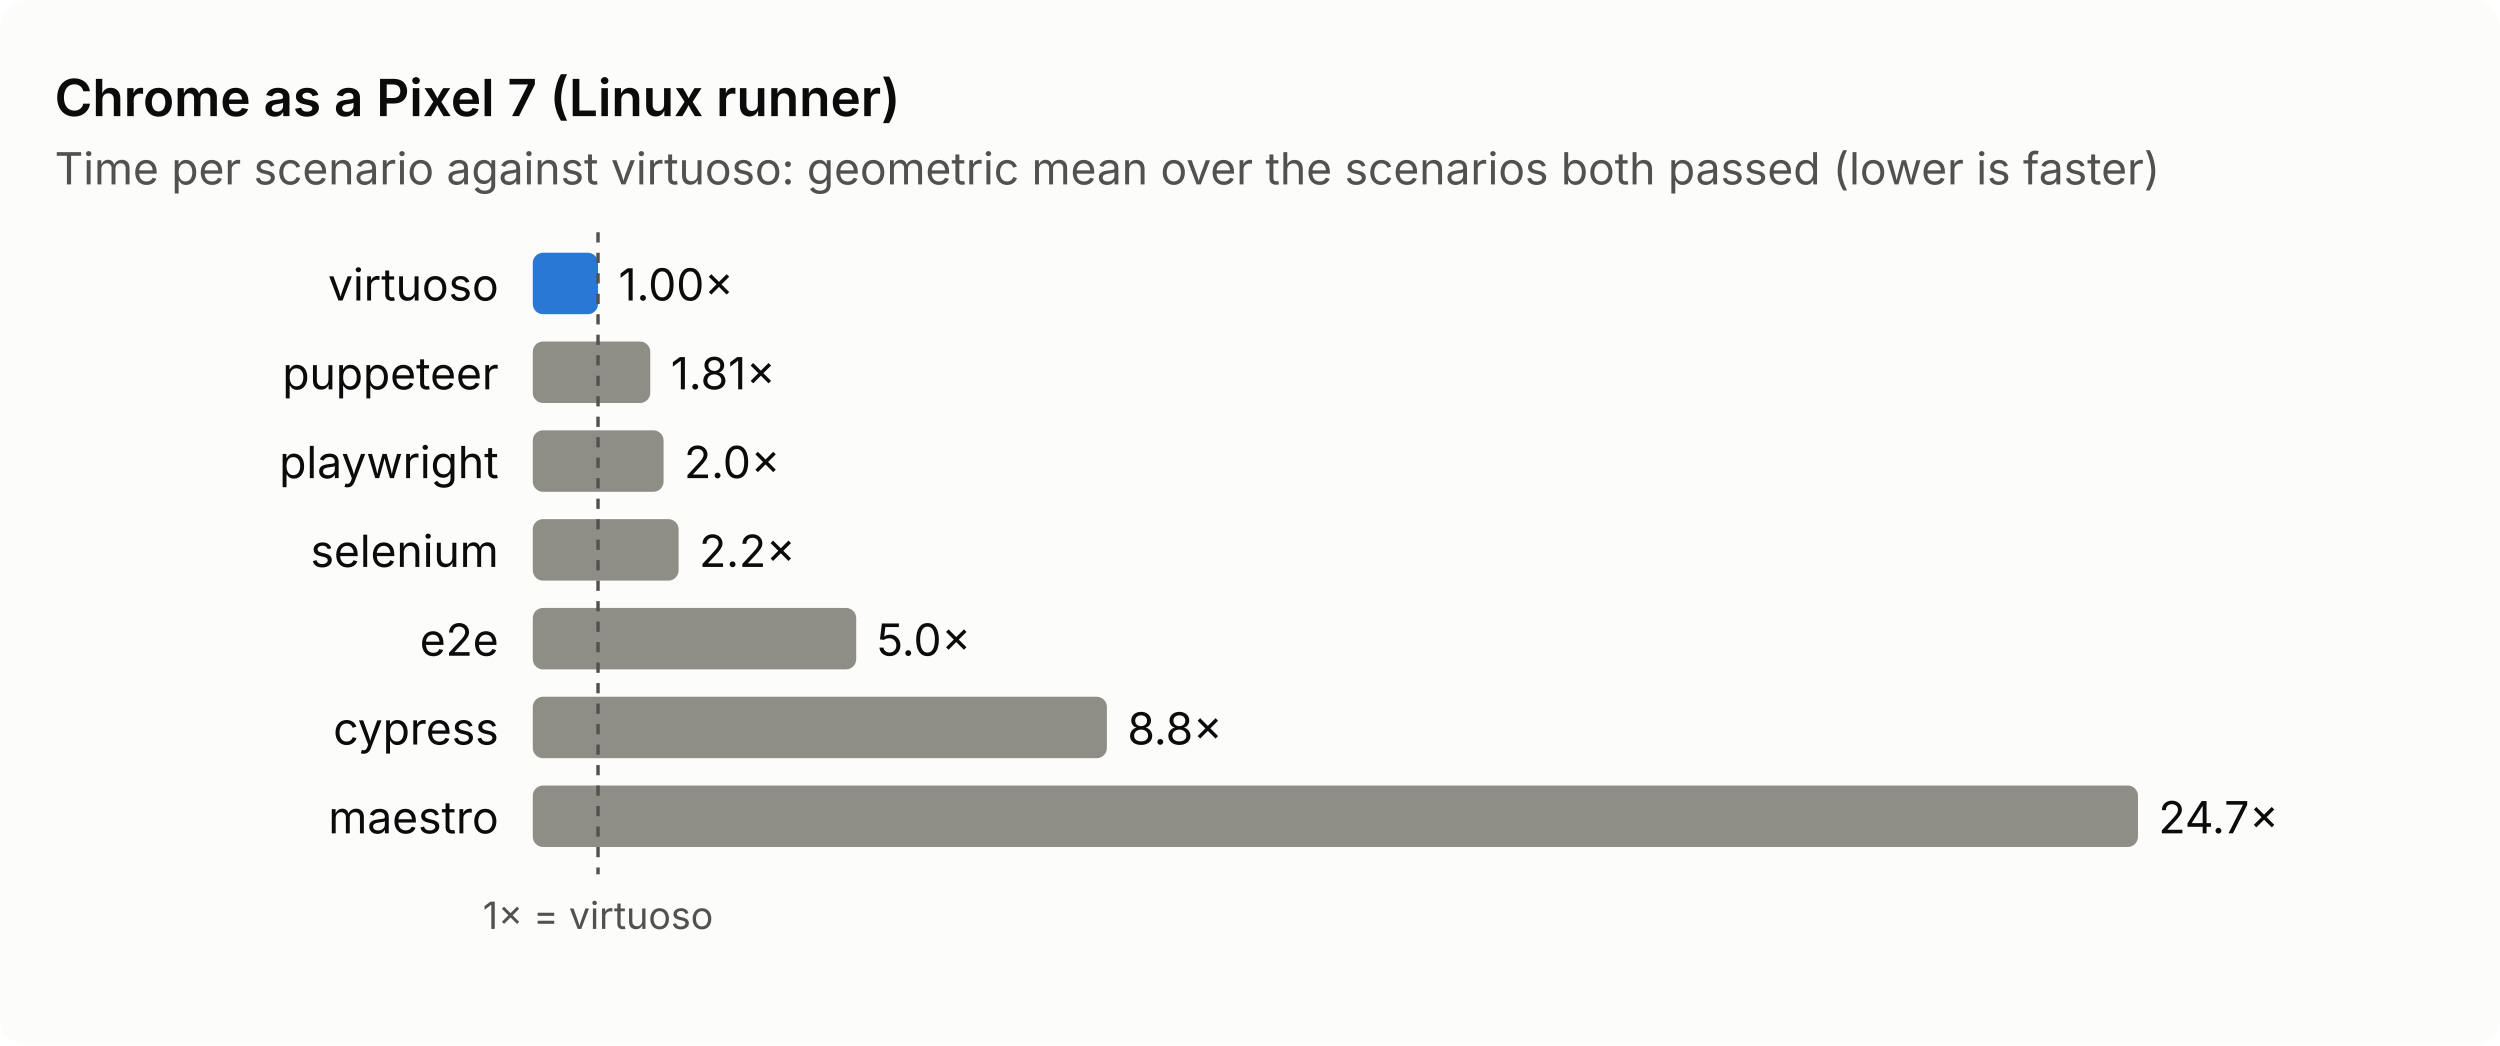
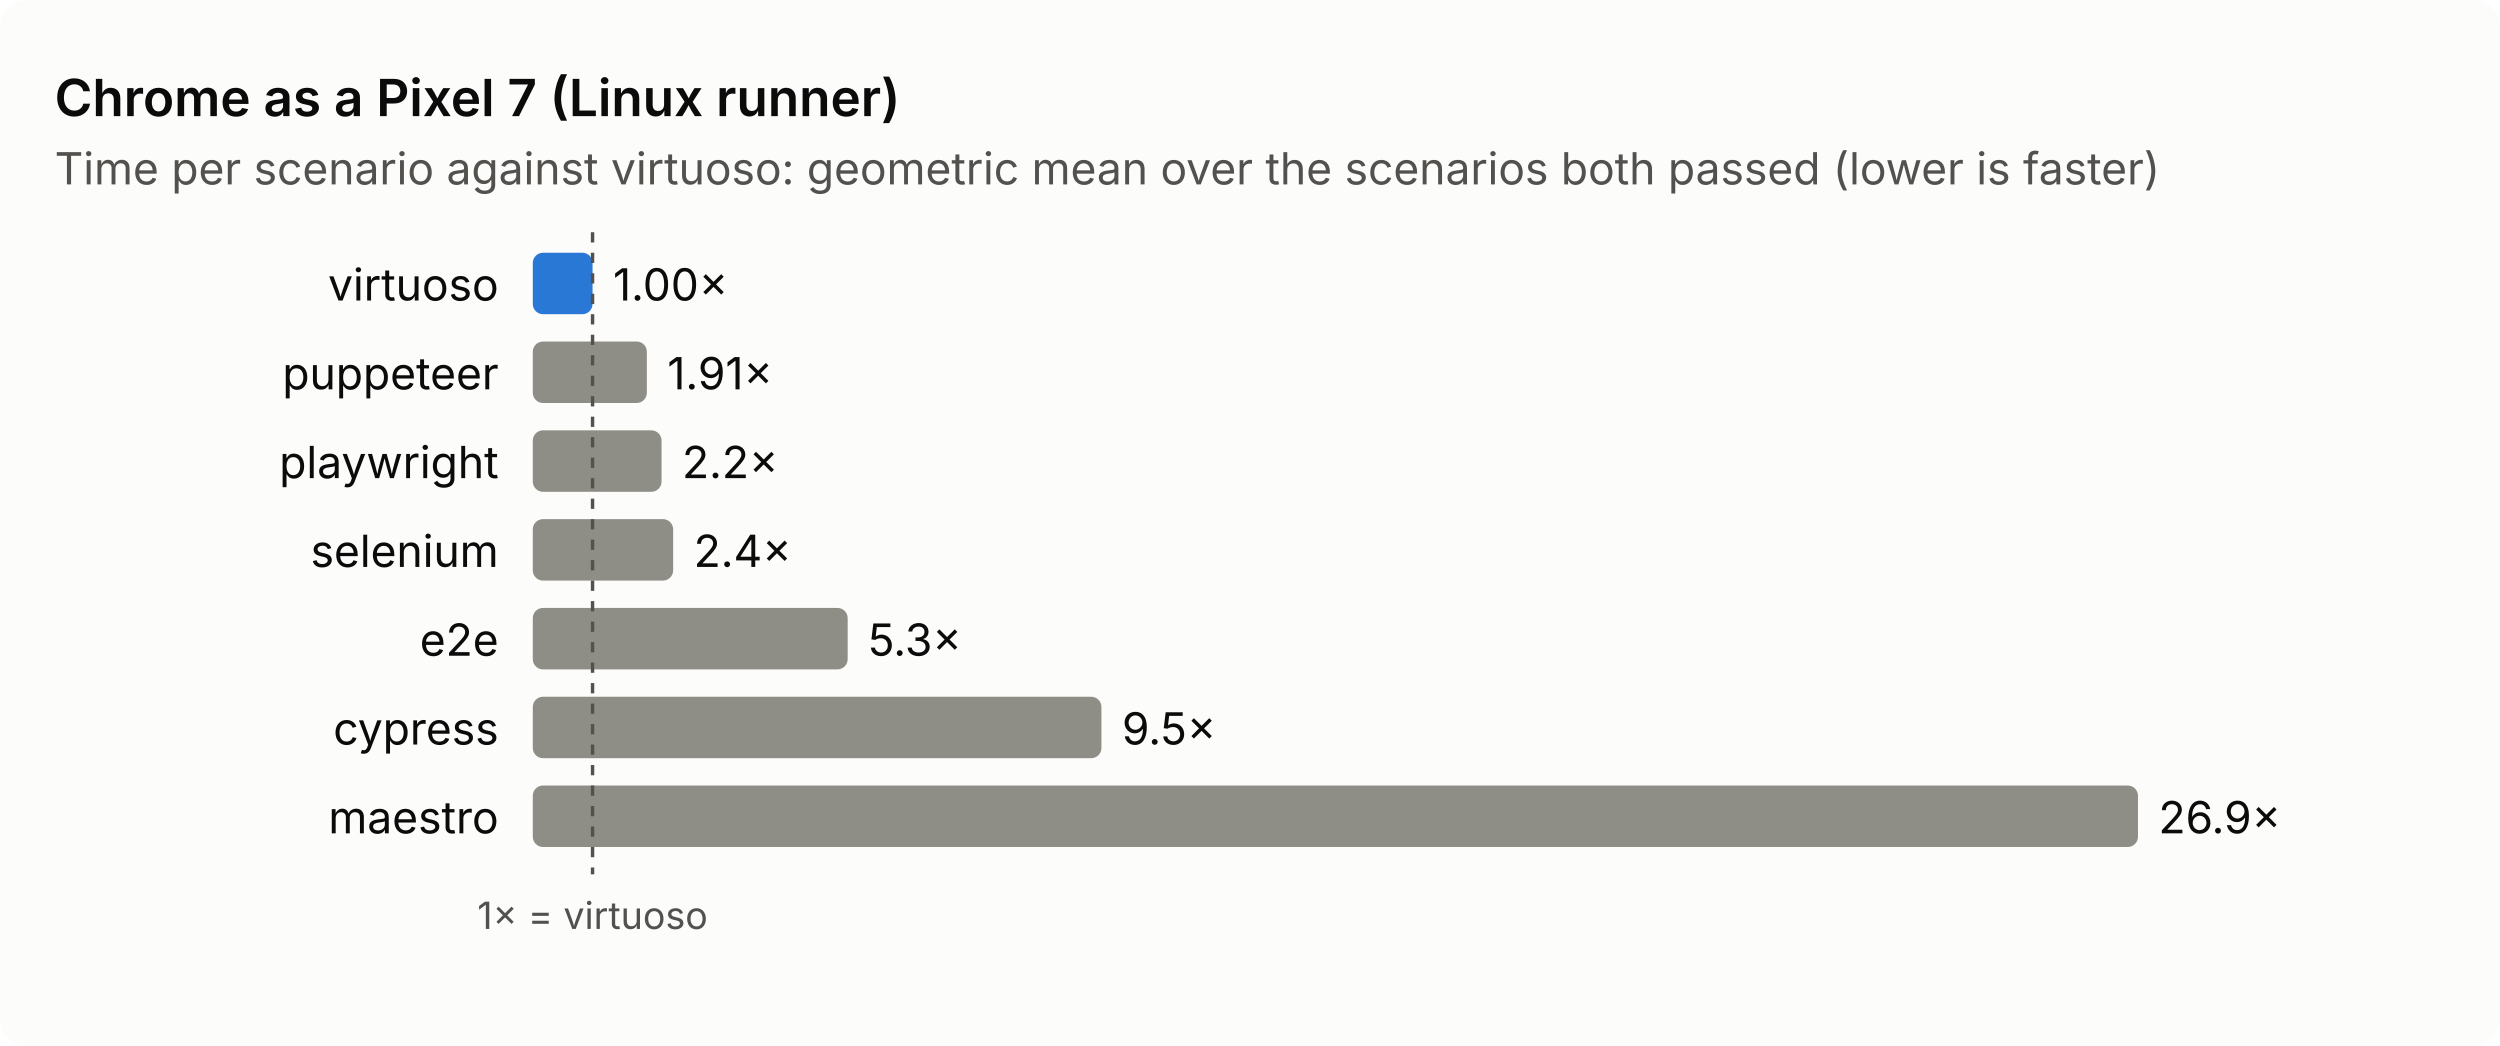
<svg xmlns="http://www.w3.org/2000/svg" viewBox="0 0 732 306" width="732" height="306" role="img" aria-label="Chrome as a Pixel 7 (Linux runner): time per scenario against virtuoso">
  <style>text{font:13px system-ui,-apple-system,'Segoe UI',sans-serif;fill:#0b0b0b}.sub,.axis{fill:#52514e}.axis{font-size:11px}.title{font-size:15px;font-weight:600}.bg{fill:#fcfcfb}.bar{fill:#8f8e86}.base{fill:#2a78d6}.ref{stroke:#52514e;stroke-dasharray:3 3}@media (prefers-color-scheme: dark){.bg{fill:#1a1a19}text{fill:#f0efec}.sub,.axis{fill:#c3c2b7}.base{fill:#3987e5}.ref{stroke:#c3c2b7}}</style>
  <rect class="bg" width="732" height="306" rx="8" />
  <text class="title" x="16" y="34.0">Chrome as a Pixel 7 (Linux runner)</text>
  <text class="sub" x="16" y="54.0">Time per scenario against virtuoso: geometric mean over the scenarios both passed (lower is faster)</text>
  <text x="146.0" y="88.0" text-anchor="end">virtuoso</text>
-   <rect class="bar base" x="156" y="74.0" width="19.1" height="18" rx="3" />
-   <text x="181.1" y="88.0">1.00×</text>
+   <rect class="bar base" x="156" y="74.0" width="17.5" height="18" rx="3" />
+   <text x="179.5" y="88.0">1.00×</text>
  <text x="146.0" y="114.0" text-anchor="end">puppeteer</text>
-   <rect class="bar" x="156" y="100.0" width="34.4" height="18" rx="3" />
-   <text x="196.4" y="114.0">1.81×</text>
+   <rect class="bar" x="156" y="100.0" width="33.4" height="18" rx="3" />
+   <text x="195.4" y="114.0">1.91×</text>
  <text x="146.0" y="140.0" text-anchor="end">playwright</text>
-   <rect class="bar" x="156" y="126.0" width="38.3" height="18" rx="3" />
-   <text x="200.3" y="140.0">2.0×</text>
+   <rect class="bar" x="156" y="126.0" width="37.7" height="18" rx="3" />
+   <text x="199.7" y="140.0">2.2×</text>
  <text x="146.0" y="166.0" text-anchor="end">selenium</text>
-   <rect class="bar" x="156" y="152.0" width="42.7" height="18" rx="3" />
-   <text x="204.7" y="166.0">2.2×</text>
+   <rect class="bar" x="156" y="152.0" width="41.1" height="18" rx="3" />
+   <text x="203.1" y="166.0">2.4×</text>
  <text x="146.0" y="192.0" text-anchor="end">e2e</text>
-   <rect class="bar" x="156" y="178.0" width="94.7" height="18" rx="3" />
-   <text x="256.7" y="192.0">5.0×</text>
+   <rect class="bar" x="156" y="178.0" width="92.2" height="18" rx="3" />
+   <text x="254.2" y="192.0">5.3×</text>
  <text x="146.0" y="218.0" text-anchor="end">cypress</text>
-   <rect class="bar" x="156" y="204.0" width="168.1" height="18" rx="3" />
-   <text x="330.1" y="218.0">8.8×</text>
+   <rect class="bar" x="156" y="204.0" width="166.5" height="18" rx="3" />
+   <text x="328.5" y="218.0">9.5×</text>
  <text x="146.0" y="244.0" text-anchor="end">maestro</text>
  <rect class="bar" x="156" y="230.0" width="470.0" height="18" rx="3" />
-   <text x="632.0" y="244.0">24.7×</text>
-   <line class="ref" x1="175.1" y1="68.0" x2="175.1" y2="256.0" />
-   <text class="axis" x="175.1" y="272.0" text-anchor="middle">1× = virtuoso</text>
+   <text x="632.0" y="244.0">26.9×</text>
+   <line class="ref" x1="173.5" y1="68.0" x2="173.5" y2="256.0" />
+   <text class="axis" x="173.5" y="272.0" text-anchor="middle">1× = virtuoso</text>
</svg>
